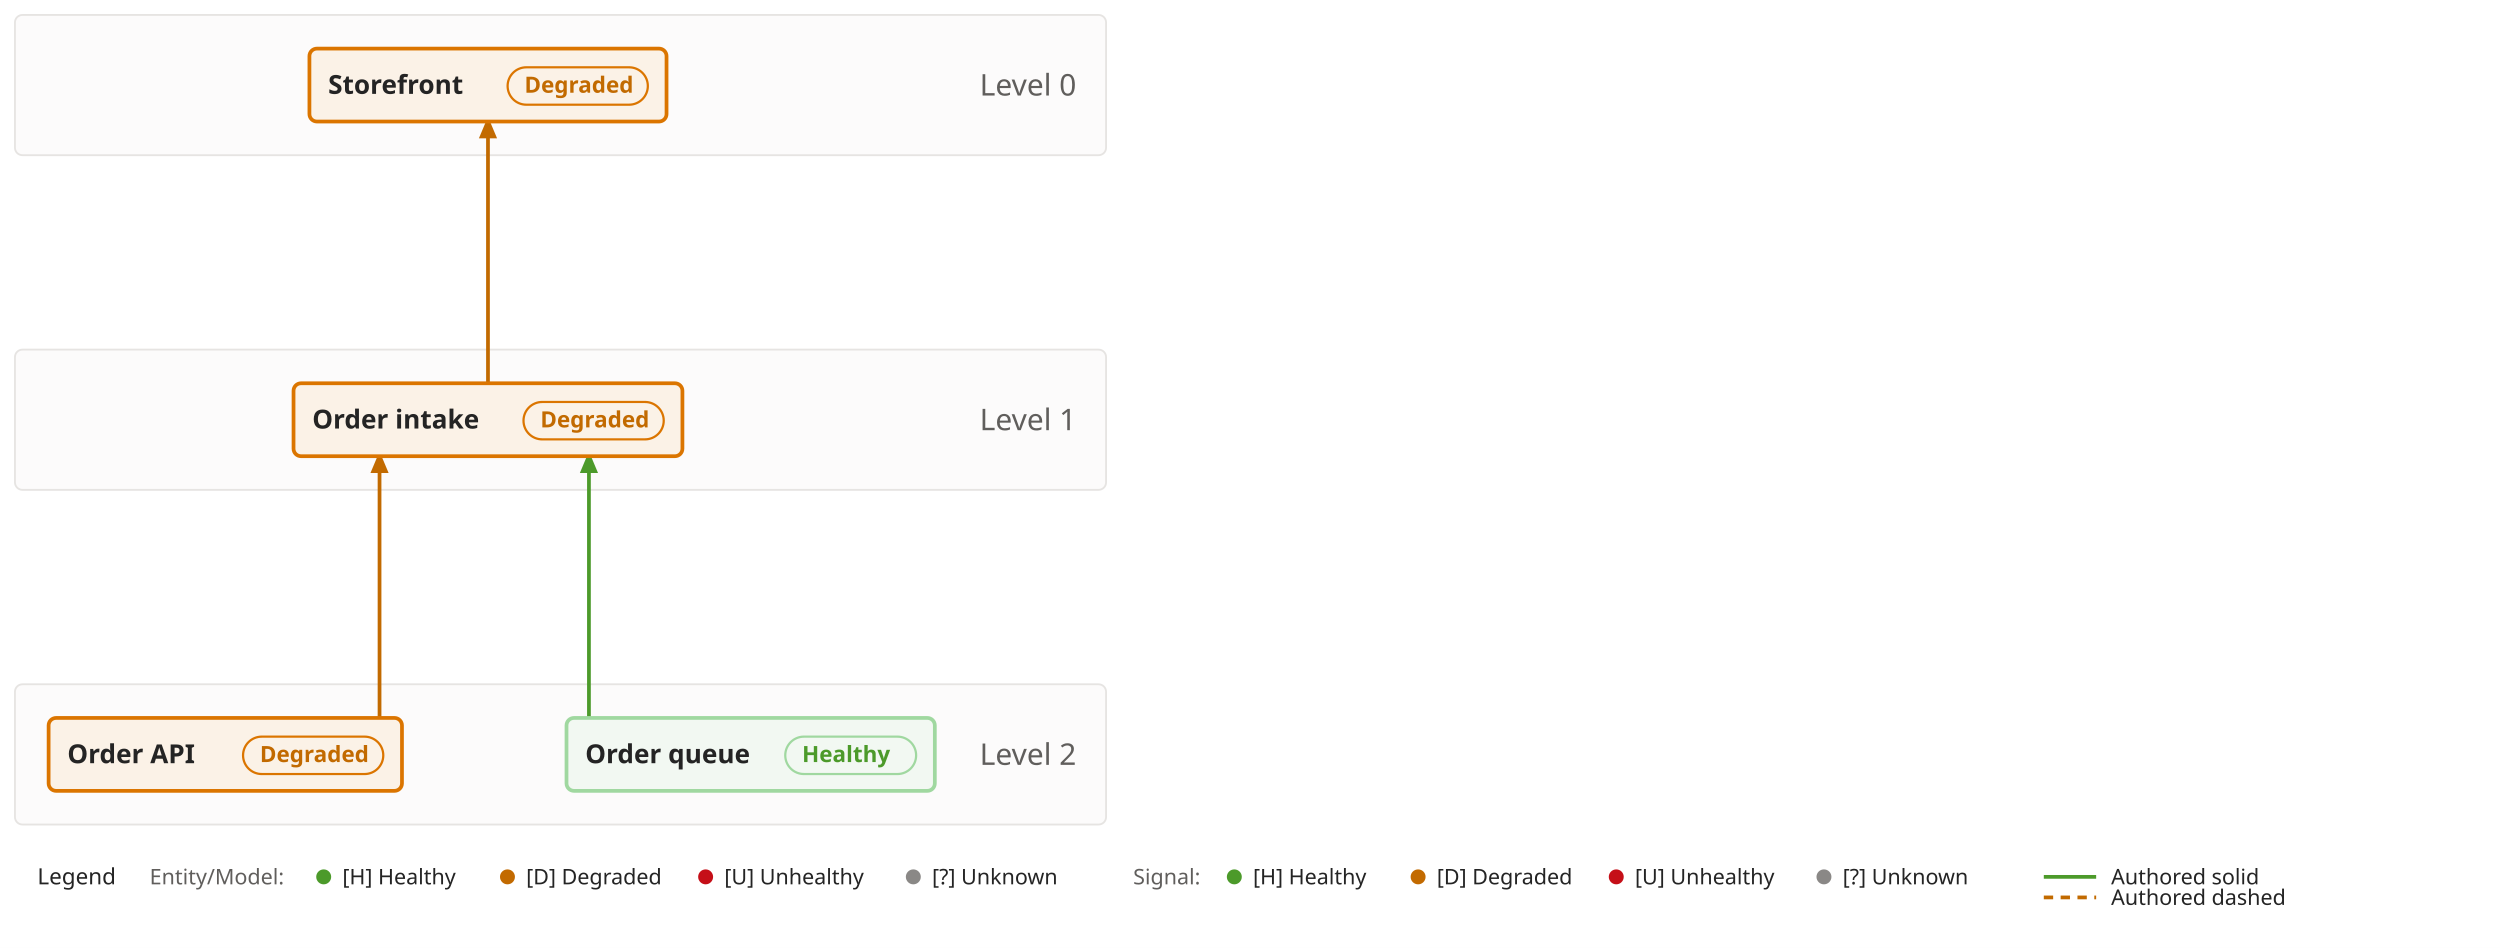
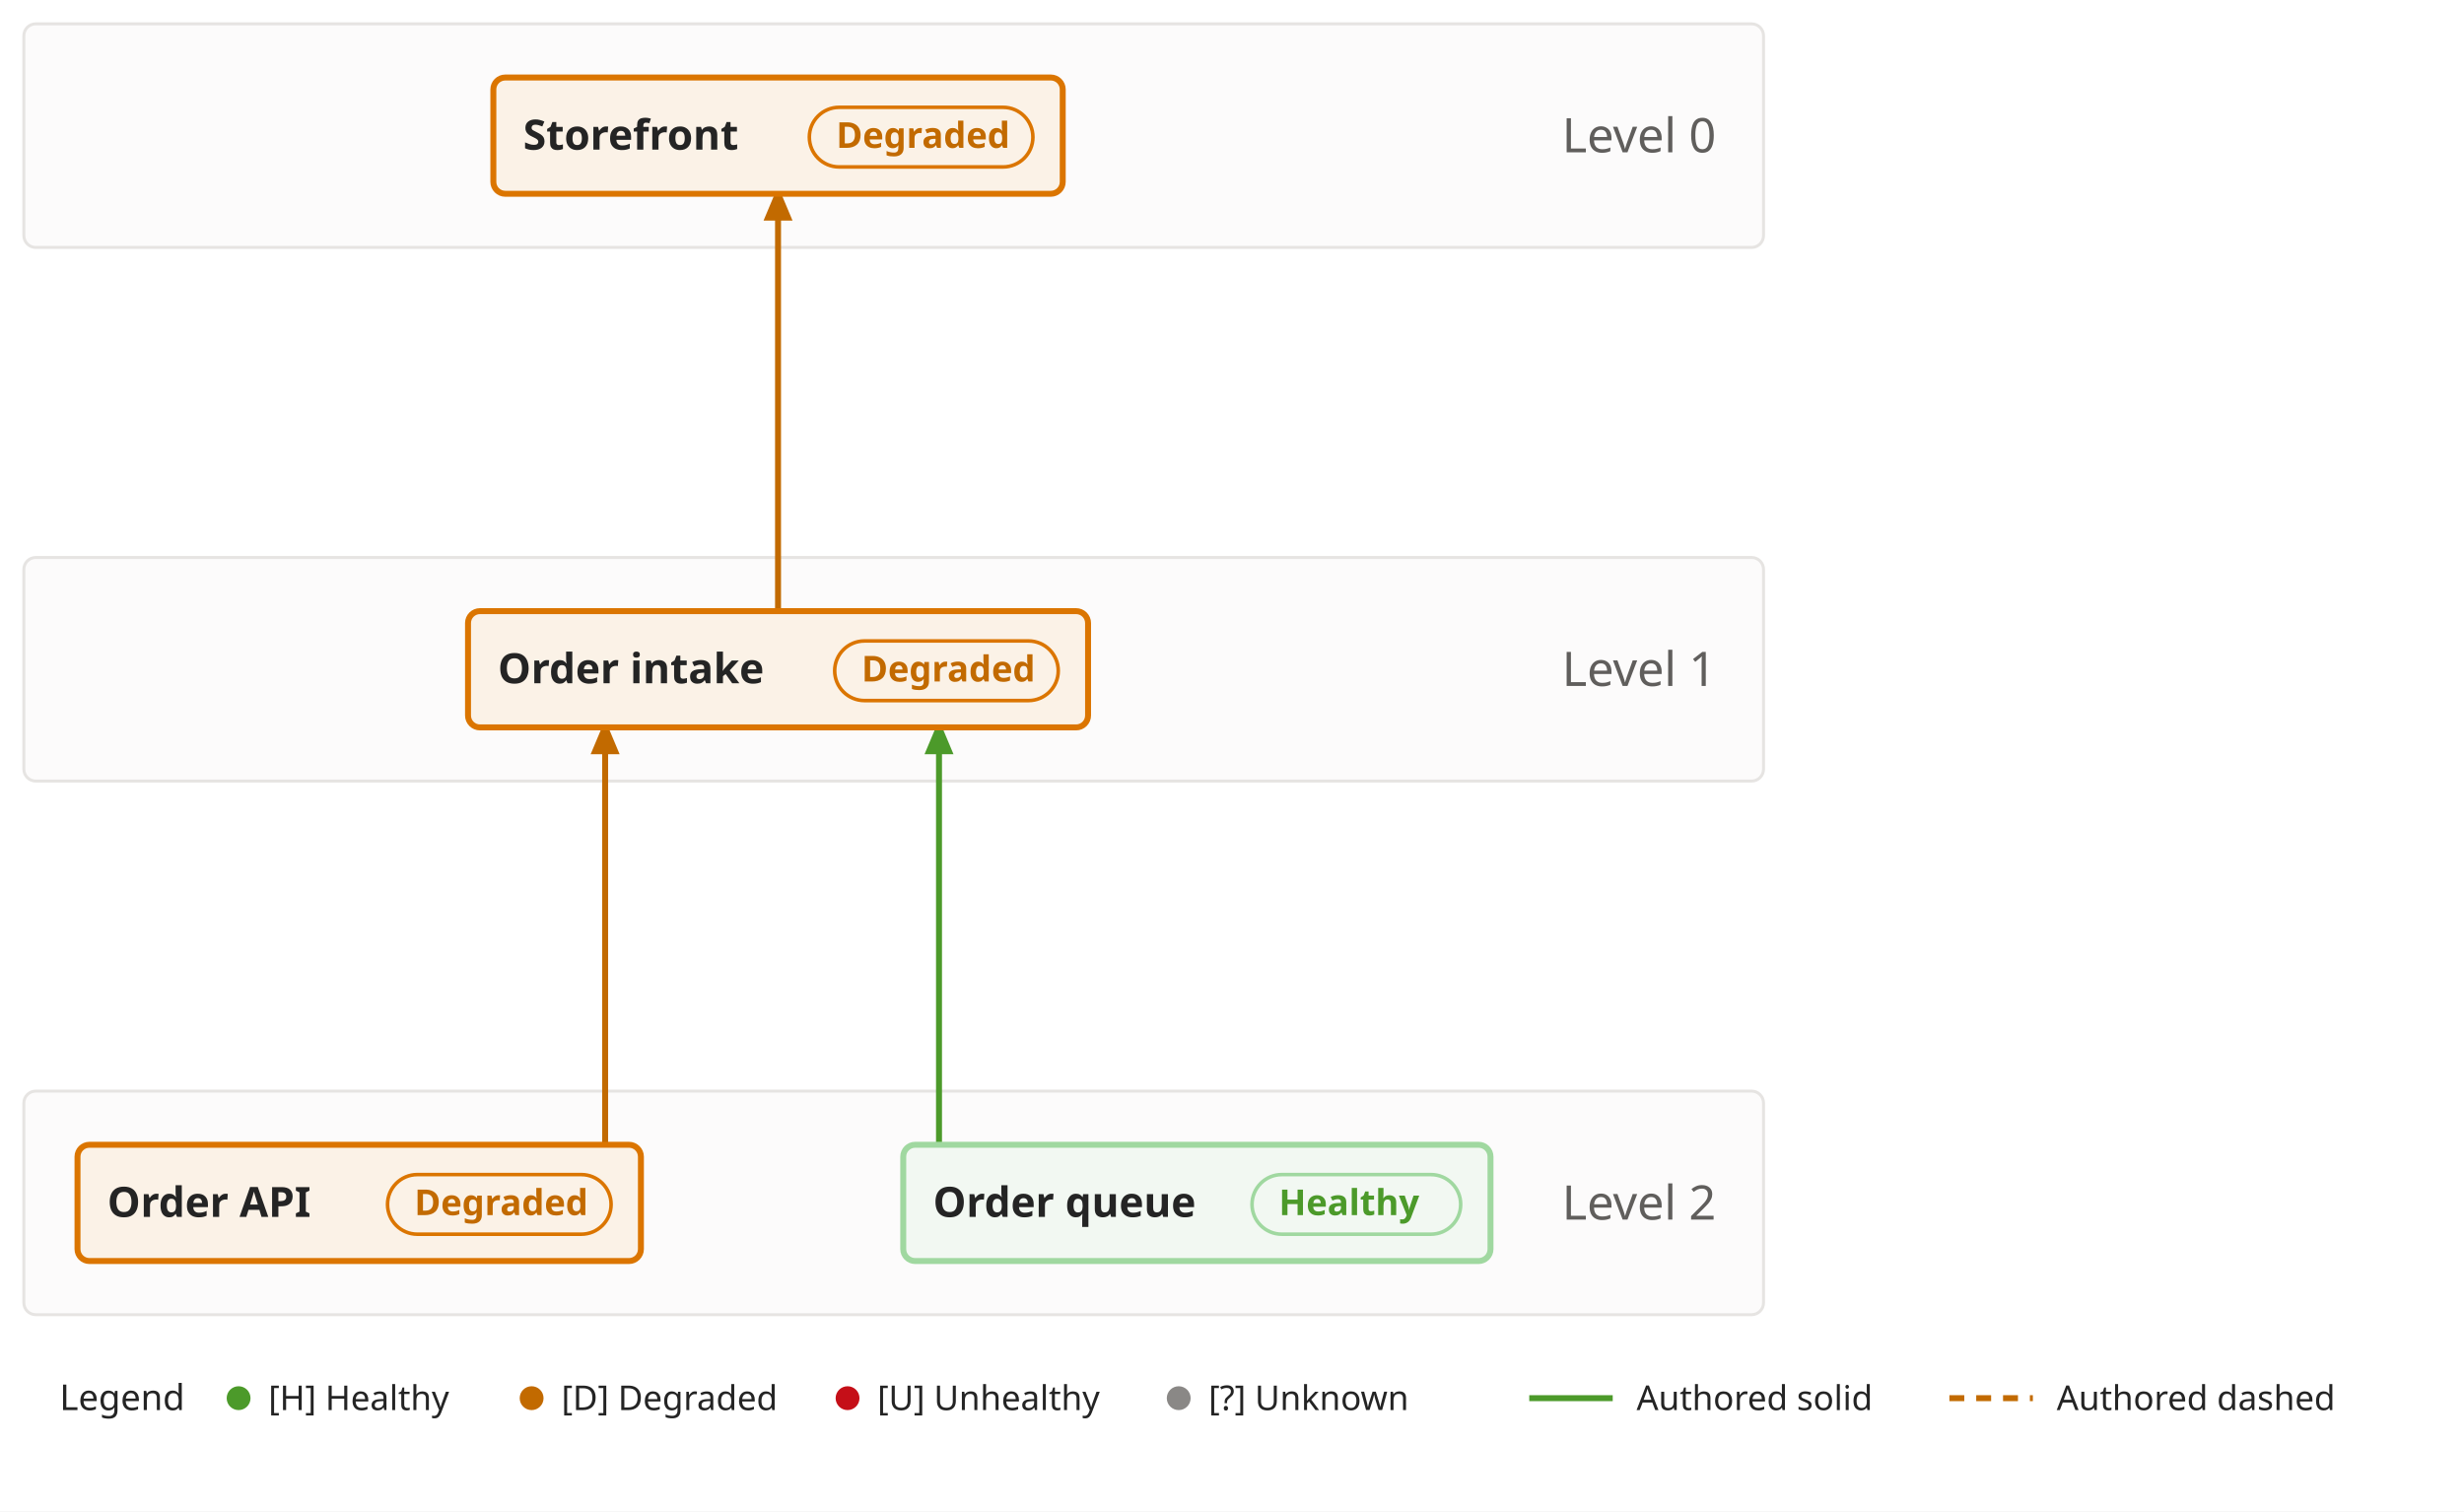
- <svg xmlns="http://www.w3.org/2000/svg" class="pele pele-flowchart ahm-root" style="font-family:Segoe UI, Arial Unicode MS, Arial, sans-serif;color:#242424;font:16px sans-serif;letter-spacing:normal;word-spacing:normal;text-transform:none;direction:ltr;" fill="#242424" aria-roledescription="flowchart" role="img" aria-labelledby="ahm-c98a015c55-title ahm-c98a015c55-desc" data-ahm-theme="portal" viewBox="0 0 1337.15 507" width="1337.15" height="507">
+ <svg xmlns="http://www.w3.org/2000/svg" class="pele pele-flowchart ahm-root" style="font-family:Segoe UI, Arial Unicode MS, Arial, sans-serif;color:#242424;font:16px sans-serif;letter-spacing:normal;word-spacing:normal;text-transform:none;direction:ltr;" fill="#242424" aria-roledescription="flowchart" role="img" aria-labelledby="ahm-c98a015c55-title ahm-c98a015c55-desc" data-ahm-theme="portal" viewBox="0 0 826.57 507" width="826.57" height="507">
  <rect class="ahm-bg" x="0" y="0" width="100%" height="100%" fill="#ffffff" />
  <g transform="translate(18,18)">
    <g class="pele-clusters">
      <g class="pele-cluster" data-id="lane_0">
        <rect x="-10" y="348" width="583.59" height="75" fill="#faf9f8" fill-opacity="0.5" stroke="#e6e4e2" style="rx:4px;" />
        <text class="pele-cluster-label" fill="#605e5c" x="506" y="391.1" text-anchor="start">Level 2</text>
      </g>
      <g class="pele-cluster" data-id="lane_1">
        <rect x="-10" y="169" width="583.59" height="75" fill="#faf9f8" fill-opacity="0.5" stroke="#e6e4e2" style="rx:4px;" />
        <text class="pele-cluster-label" fill="#605e5c" x="506" y="212.1" text-anchor="start">Level 1</text>
      </g>
      <g class="pele-cluster" data-id="lane_2">
        <rect x="-10" y="-10" width="583.59" height="75" fill="#faf9f8" fill-opacity="0.5" stroke="#e6e4e2" style="rx:4px;" />
        <text class="pele-cluster-label" fill="#605e5c" x="506" y="33.1" text-anchor="start">Level 0</text>
      </g>
    </g>
    <g class="pele-edges" fill="none" stroke="#605e5c" stroke-linecap="round">
      <g class="pele-edge" data-id="L_api_orders_0" style="stroke:#c26a00;stroke-width:2px;">
        <path d="M185.0 366.0 L185.0 233.0" />
        <path class="pele-marker" d="M185,226L188.36,234L181.64,234Z" fill="#c26a00" stroke="#c26a00" />
      </g>
      <g class="pele-edge" data-id="L_queue_orders_0" style="stroke:#4c9a2a;stroke-width:2px;">
        <path d="M297.0 366.0 L297.0 233.0" />
        <path class="pele-marker" d="M297,226L300.36,234L293.64,234Z" fill="#4c9a2a" stroke="#4c9a2a" />
      </g>
      <g class="pele-edge" data-id="L_orders_root_0" style="stroke:#c26a00;stroke-width:2px;">
        <path d="M243.0 187.0 L243.0 54.0" />
        <path class="pele-marker" d="M243,47L246.36,55L239.64,55Z" fill="#c26a00" stroke="#c26a00" />
      </g>
    </g>
    <g class="pele-nodes">
      <g class="pele-node pele-shape-rect ahm_degraded ahm_card state-degraded" data-id="api" transform="translate(102.5,385.5)">
        <rect x="-94.5" y="-19.5" width="189" height="39" fill="#ffffff" stroke="#e6e4e2" style="rx:4px;fill:#fbf2e7;stroke:#db7500;stroke-width:2px;" />
        <g class="ahm-node-content">
          <defs class="ahm-node-clips" />
          <g class="ahm-entity-header entity-state-degraded">
            <text class="ahm-entity-title" x="-84.5" y="4.7" font-size="14" fill="#242424" text-anchor="start" font-weight="700">
              <tspan x="-84.5" y="4.7">Order API</tspan>
            </text>
            <rect class="ahm-entity-status-badge entity-state-degraded" x="9.5" y="-9.5" width="75" height="20" rx="10" ry="10" fill="#fbf2e7" stroke="#db7500" stroke-width="1.2" />
            <text class="ahm-entity-status-text entity-state-degraded" x="18.5" y="4.1" font-size="12" font-weight="600" fill="#c26a00" text-anchor="start">Degraded</text>
          </g>
        </g>
      </g>
      <g class="pele-node pele-shape-rect ahm_healthy ahm_card state-healthy" data-id="queue" transform="translate(383.5,385.5)">
        <rect x="-98.5" y="-19.5" width="197" height="39" fill="#ffffff" stroke="#e6e4e2" style="rx:4px;fill:#f2f8f2;stroke:#a0d8a0;stroke-width:2px;" />
        <g class="ahm-node-content">
          <defs class="ahm-node-clips" />
          <g class="ahm-entity-header entity-state-healthy">
            <text class="ahm-entity-title" x="-88.5" y="4.7" font-size="14" fill="#242424" text-anchor="start" font-weight="700">
              <tspan x="-88.5" y="4.7">Order queue</tspan>
            </text>
            <rect class="ahm-entity-status-badge entity-state-healthy" x="18.5" y="-9.5" width="70" height="20" rx="10" ry="10" fill="#f2f8f2" stroke="#a0d8a0" stroke-width="1.2" />
            <text class="ahm-entity-status-text entity-state-healthy" x="27.5" y="4.1" font-size="12" font-weight="600" fill="#4c9a2a" text-anchor="start">Healthy</text>
          </g>
        </g>
      </g>
      <g class="pele-node pele-shape-rect ahm_degraded ahm_card state-degraded" data-id="orders" transform="translate(243,206.5)">
        <rect x="-104" y="-19.5" width="208" height="39" fill="#ffffff" stroke="#e6e4e2" style="rx:4px;fill:#fbf2e7;stroke:#db7500;stroke-width:2px;" />
        <g class="ahm-node-content">
          <defs class="ahm-node-clips" />
          <g class="ahm-entity-header entity-state-degraded">
            <text class="ahm-entity-title" x="-94" y="4.7" font-size="14" fill="#242424" text-anchor="start" font-weight="700">
              <tspan x="-94" y="4.7">Order intake</tspan>
            </text>
            <rect class="ahm-entity-status-badge entity-state-degraded" x="19" y="-9.5" width="75" height="20" rx="10" ry="10" fill="#fbf2e7" stroke="#db7500" stroke-width="1.2" />
            <text class="ahm-entity-status-text entity-state-degraded" x="28" y="4.1" font-size="12" font-weight="600" fill="#c26a00" text-anchor="start">Degraded</text>
          </g>
        </g>
      </g>
      <g class="pele-node pele-shape-rect ahm_degraded ahm_card state-degraded" data-id="root" transform="translate(243,27.5)">
        <rect x="-95.5" y="-19.5" width="191" height="39" fill="#ffffff" stroke="#e6e4e2" style="rx:4px;fill:#fbf2e7;stroke:#db7500;stroke-width:2px;" />
        <g class="ahm-node-content">
          <defs class="ahm-node-clips" />
          <g class="ahm-entity-header entity-state-degraded">
            <text class="ahm-entity-title" x="-85.5" y="4.7" font-size="14" fill="#242424" text-anchor="start" font-weight="700">
              <tspan x="-85.5" y="4.7">Storefront</tspan>
            </text>
            <rect class="ahm-entity-status-badge entity-state-degraded" x="10.5" y="-9.5" width="75" height="20" rx="10" ry="10" fill="#fbf2e7" stroke="#db7500" stroke-width="1.2" />
            <text class="ahm-entity-status-text entity-state-degraded" x="19.5" y="4.1" font-size="12" font-weight="600" fill="#c26a00" text-anchor="start">Degraded</text>
          </g>
        </g>
      </g>
    </g>
  </g>
  <g class="ahm-legend" transform="translate(0,0)">
    <text x="20" y="473" font-size="12" fill="#242424">Legend</text>
-     <text x="80.04" y="473" font-size="11.5" fill="#605e5c">Entity/Model:</text>
-     <g transform="translate(173.13,469)">
+     <g transform="translate(80.04,469)">
      <circle cx="0" cy="0" r="4" fill="#4c9a2a" />
      <text x="10" y="4" font-size="11.5" fill="#242424">[H] Healthy</text>
    </g>
-     <g transform="translate(271.42,469)">
+     <g transform="translate(178.34,469)">
      <circle cx="0" cy="0" r="4" fill="#c26a00" />
      <text x="10" y="4" font-size="11.5" fill="#242424">[D] Degraded</text>
    </g>
-     <g transform="translate(377.41,469)">
+     <g transform="translate(284.32,469)">
      <circle cx="0" cy="0" r="4" fill="#c50f18" />
      <text x="10" y="4" font-size="11.5" fill="#242424">[U] Unhealthy</text>
    </g>
-     <g transform="translate(488.5,469)">
+     <g transform="translate(395.41,469)">
      <circle cx="0" cy="0" r="4" fill="#8a8886" />
      <text x="10" y="4" font-size="11.5" fill="#242424">[?] Unknown</text>
    </g>
-     <text x="606.08" y="473" font-size="11.5" fill="#605e5c">Signal:</text>
-     <g transform="translate(660.19,469)">
-       <circle cx="0" cy="0" r="4" fill="#4c9a2a" />
-       <text x="10" y="4" font-size="11.5" fill="#242424">[H] Healthy</text>
-     </g>
-     <g transform="translate(758.49,469)">
-       <circle cx="0" cy="0" r="4" fill="#c26a00" />
-       <text x="10" y="4" font-size="11.5" fill="#242424">[D] Degraded</text>
-     </g>
-     <g transform="translate(864.47,469)">
-       <circle cx="0" cy="0" r="4" fill="#c50f18" />
-       <text x="10" y="4" font-size="11.5" fill="#242424">[U] Unhealthy</text>
-     </g>
-     <g transform="translate(975.56,469)">
-       <circle cx="0" cy="0" r="4" fill="#8a8886" />
-       <text x="10" y="4" font-size="11.5" fill="#242424">[?] Unknown</text>
-     </g>
-     <g transform="translate(1093.15,469)">
+     <g transform="translate(513,469)">
      <line x1="0" y1="0" x2="28" y2="0" stroke="#4c9a2a" stroke-width="2" />
      <text x="36" y="4" font-size="11.5" fill="#242424">Authored solid</text>
    </g>
-     <g transform="translate(1093.15,480)">
+     <g transform="translate(653.94,469)">
      <line x1="0" y1="0" x2="28" y2="0" stroke="#c26a00" stroke-width="2" stroke-dasharray="5 4" />
      <text x="36" y="4" font-size="11.5" fill="#242424">Authored dashed</text>
    </g>
  </g>
</svg>
